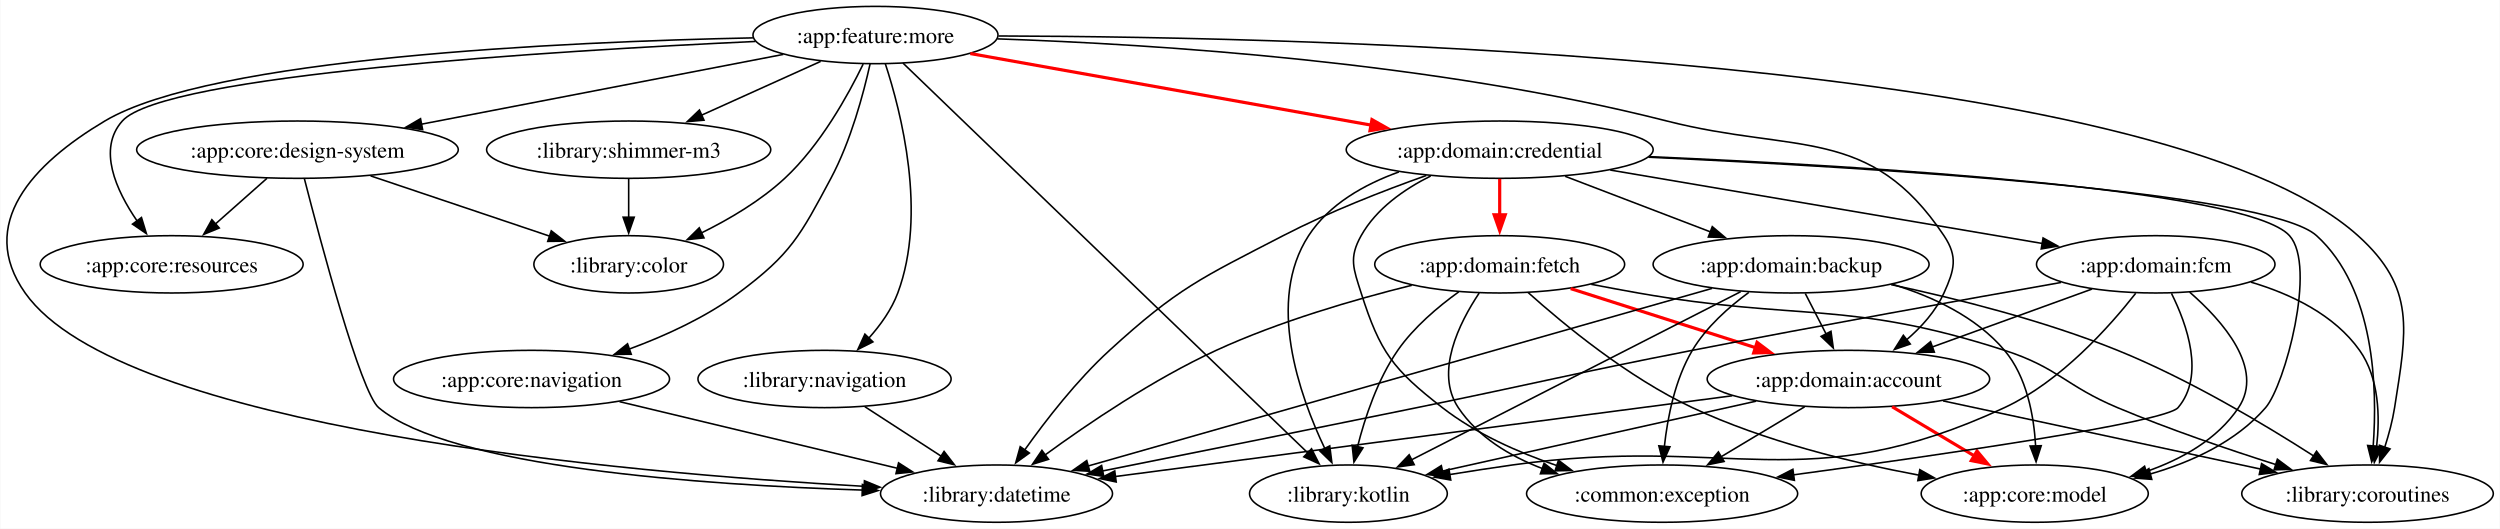
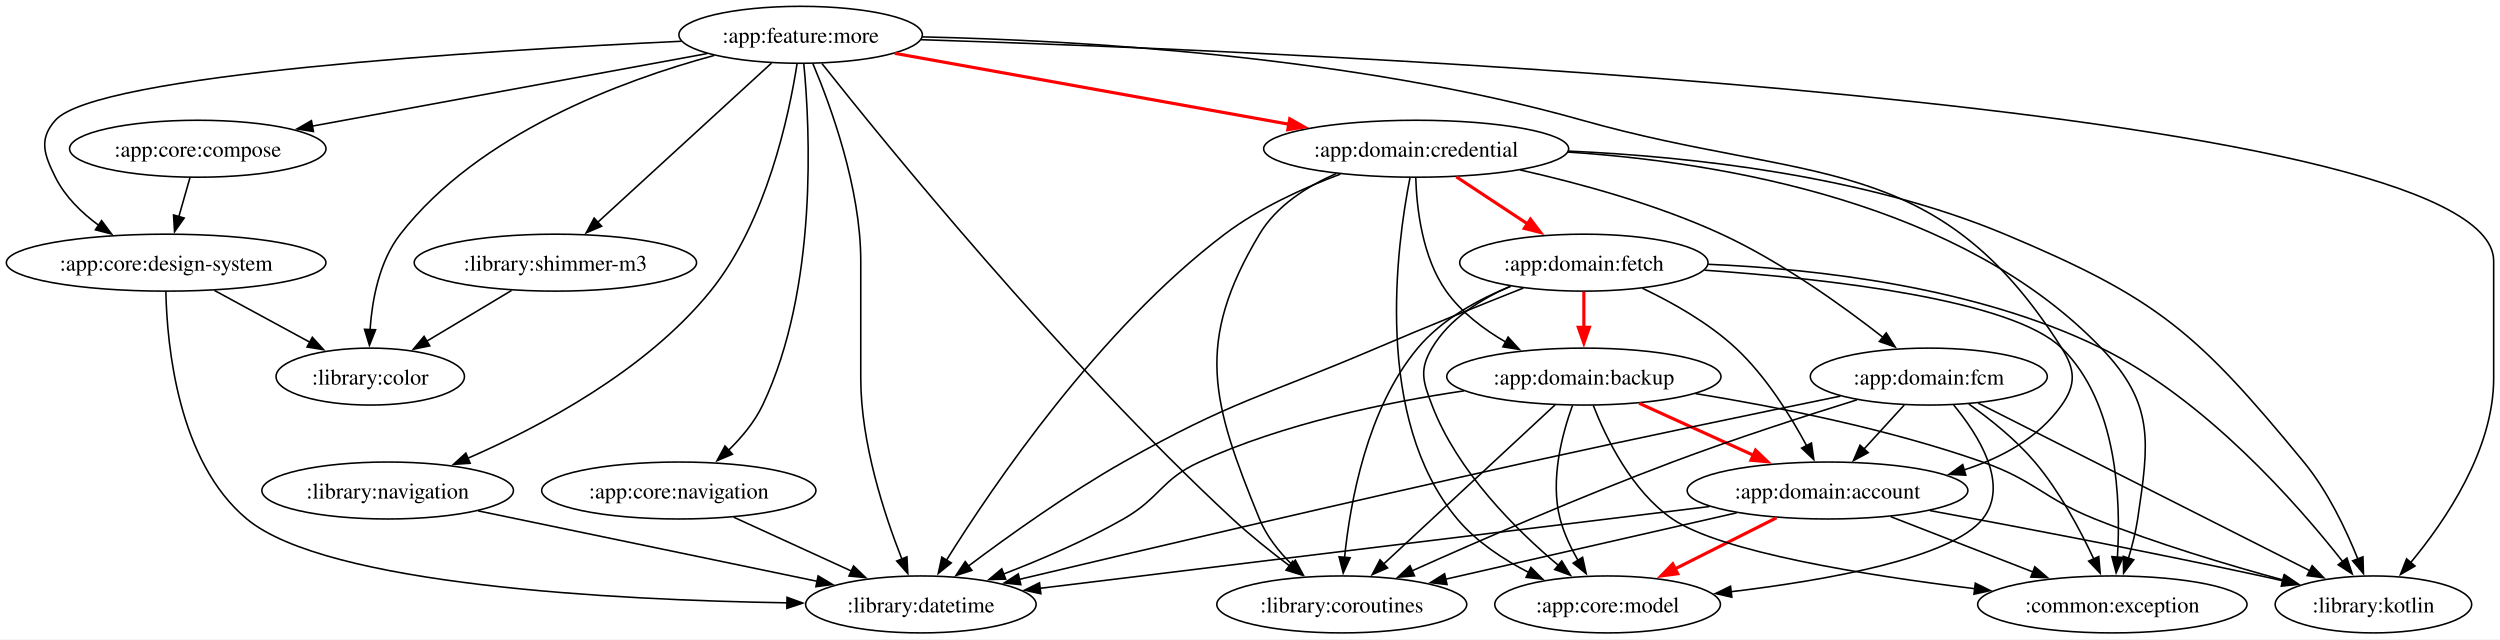
- <svg xmlns="http://www.w3.org/2000/svg" width="1570pt" height="332pt" viewBox="0 0 1569.59 332">
+ <svg xmlns="http://www.w3.org/2000/svg" width="1580pt" height="404pt" viewBox="0 0 1580 404">
  <g class="graph">
-     <path fill="#fff" d="M0 332V0h1569.59v332z" />
-     <g class="node" transform="translate(4 328)">
-       <ellipse cx="545.6" cy="-306" fill="none" stroke="#000" rx="76.94" ry="18" />
-       <text x="545.6" y="-300.95" font-family="Times,serif" font-size="14" text-anchor="middle">:app:feature:more</text>
-     </g>
-     <g class="node" transform="translate(4 328)">
-       <ellipse cx="182.6" cy="-234" fill="none" stroke="#000" rx="101" ry="18" />
-       <text x="182.6" y="-228.95" font-family="Times,serif" font-size="14" text-anchor="middle">:app:core:design-system</text>
-     </g>
-     <g stroke="#000" class="edge">
-       <path fill="none" d="M491.68 34.17c-61.53 11.86-159.14 30.69-227.33 43.84" />
-       <path d="m265.21 81.41-10.48-1.55 9.16-5.33z" />
-     </g>
-     <g class="node" transform="translate(4 328)">
-       <ellipse cx="329.6" cy="-90" fill="none" stroke="#000" rx="86.67" ry="18" />
-       <text x="329.6" y="-84.95" font-family="Times,serif" font-size="14" text-anchor="middle">:app:core:navigation</text>
-     </g>
-     <g stroke="#000" class="edge">
-       <path fill="none" d="M546.21 40.15C542.1 58.64 534.14 88.58 521.6 112c-19.39 36.23-25.04 47.46-58 72-20.42 15.2-45.82 26.82-68.74 35.25" />
-       <path d="m396.22 222.49-10.6.03 8.27-6.63z" />
-     </g>
-     <g class="node" transform="translate(4 328)">
-       <ellipse cx="103.6" cy="-162" fill="none" stroke="#000" rx="82.57" ry="18" />
-       <text x="103.6" y="-156.95" font-family="Times,serif" font-size="14" text-anchor="middle">:app:core:resources</text>
-     </g>
-     <g stroke="#000" class="edge">
-       <path fill="none" d="M474.21 26.03C347.39 31.92 102.59 46.93 76.6 76c-15.67 17.53-3.98 43.43 9.3 62.77" />
-       <path d="m88.64 136.59 3.1 10.13-8.74-5.98z" />
-     </g>
-     <g class="node" transform="translate(4 328)">
-       <ellipse cx="390.6" cy="-162" fill="none" stroke="#000" rx="59.54" ry="18" />
-       <text x="390.6" y="-156.95" font-family="Times,serif" font-size="14" text-anchor="middle">:library:color</text>
-     </g>
-     <g stroke="#000" class="edge">
-       <path fill="none" d="M541.87 40.23c-9.4 19.4-26.81 50.92-49.27 71.77-15.16 14.08-34.77 25.65-52.46 34.35" />
-       <path d="m441.9 149.39-10.53 1.1 7.55-7.43z" />
-     </g>
-     <g class="node" transform="translate(4 328)">
-       <ellipse cx="842.6" cy="-18" fill="none" stroke="#000" rx="62.1" ry="18" />
-       <text x="842.6" y="-12.95" font-family="Times,serif" font-size="14" text-anchor="middle">:library:kotlin</text>
-     </g>
-     <g stroke="#000" class="edge">
-       <path fill="none" d="M566.85 39.61c50.04 48.18 195.37 188.13 254.39 244.97" />
-       <path d="m823.44 281.83 4.77 9.46-9.63-4.41z" />
-     </g>
-     <g class="node" transform="translate(4 328)">
-       <ellipse cx="513.6" cy="-90" fill="none" stroke="#000" rx="79.5" ry="18" />
-       <text x="513.6" y="-84.95" font-family="Times,serif" font-size="14" text-anchor="middle">:library:navigation</text>
-     </g>
-     <g stroke="#000" class="edge">
-       <path fill="none" d="M555.79 40.1c9.89 30.14 26.36 94.22 7.81 143.9-3.88 10.39-10.82 20.1-18.15 28.29" />
-       <path d="m547.98 214.7-9.46 4.76 4.43-9.62z" />
-     </g>
-     <g class="node" transform="translate(4 328)">
-       <ellipse cx="1482.6" cy="-18" fill="none" stroke="#000" rx="78.99" ry="18" />
-       <text x="1482.6" y="-12.95" font-family="Times,serif" font-size="14" text-anchor="middle">:library:coroutines</text>
-     </g>
-     <g stroke="#000" class="edge">
-       <path fill="none" d="M626.88 22.59c200.16.56 728.58 12.91 853.72 125.41 36.5 32.81 30.59 59.51 23 108-1.28 8.21-3.62 16.89-6.16 24.79" />
-       <path d="m1500.74 281.93-6.58 8.3-.03-10.59z" />
-     </g>
-     <g class="node" transform="translate(4 328)">
-       <ellipse cx="621.6" cy="-18" fill="none" stroke="#000" rx="72.85" ry="18" />
-       <text x="621.6" y="-12.95" font-family="Times,serif" font-size="14" text-anchor="middle">:library:datetime</text>
-     </g>
-     <g stroke="#000" class="edge">
-       <path fill="none" d="M472.63 23.78C353.84 26.24 132.54 36.2 65.6 76c-45.46 27.03-80.51 64.8-50 108 60.05 85.01 374.88 112.86 527.24 121.44" />
-       <path d="m542.66 301.92 9.8 4.04-10.18 2.95z" />
-     </g>
-     <g class="node" transform="translate(4 328)">
-       <ellipse cx="390.6" cy="-234" fill="none" stroke="#000" rx="89.23" ry="18" />
-       <text x="390.6" y="-228.95" font-family="Times,serif" font-size="14" text-anchor="middle">:library:shimmer-m3</text>
-     </g>
-     <g stroke="#000" class="edge">
-       <path fill="none" d="M515.2 38.54c-22.06 9.96-50.96 23.01-74.94 33.84" />
-       <path d="m441.91 75.47-10.55.93 7.67-7.31z" />
-     </g>
-     <g class="node" transform="translate(4 328)">
-       <ellipse cx="1156.6" cy="-90" fill="none" stroke="#000" rx="88.71" ry="18" />
-       <text x="1156.6" y="-84.95" font-family="Times,serif" font-size="14" text-anchor="middle">:app:domain:account</text>
-     </g>
-     <g stroke="#000" class="edge">
-       <path fill="none" d="M626.15 24.41c98.64 3.34 274.76 14.5 420.45 51.59 81.11 20.65 127.49 2.42 174 72 8.89 13.3 6.58 21.41 0 36-5.16 11.45-14.15 21.41-23.62 29.52" />
-       <path d="m1199.44 216.04-10.02 3.46 5.67-8.95z" />
-     </g>
-     <g class="node" transform="translate(4 328)">
-       <ellipse cx="937.6" cy="-234" fill="none" stroke="#000" rx="96.39" ry="18" />
-       <text x="937.6" y="-228.95" font-family="Times,serif" font-size="14" text-anchor="middle">:app:domain:credential</text>
-     </g>
-     <g stroke="red" stroke-width="2" class="edge">
-       <path fill="none" d="M609.14 33.63c67.64 12.08 178.31 31.84 253.21 45.22" />
-       <path fill="red" d="m861.38 75.12 9.23 5.2-10.46 1.69z" />
-     </g>
-     <g stroke="#000" class="edge">
-       <path fill="none" d="M167.48 111.95c-9.7 8.59-21.67 19.19-32.34 28.65" />
-       <path d="m137.49 143.19-9.81 4.02 5.17-9.25z" />
-     </g>
-     <g stroke="#000" class="edge">
-       <path fill="none" d="M232.51 110.45c33.35 11.22 78.45 26.4 112.61 37.9" />
-       <path d="m346 144.95 8.36 6.51-10.59.13z" />
-     </g>
-     <g stroke="#000" class="edge">
-       <path fill="none" d="M190.94 112.2c10.13 39.53 35.34 134.26 46.66 143.8 44.63 37.58 203.82 48.59 303.9 51.77" />
-       <path d="m541.39 304.27 9.9 3.79-10.1 3.2z" />
-     </g>
-     <g stroke="#000" class="edge">
-       <path fill="none" d="M388.87 252.25c49.75 11.93 122.8 29.44 174.57 41.85" />
-       <path d="m564.09 290.66 8.91 5.73-10.54 1.07z" />
-     </g>
-     <g stroke="#000" class="edge">
-       <path fill="none" d="M542.92 255.41c14.36 9.31 32.52 21.08 48.16 31.22" />
-       <path d="m592.68 283.49 6.49 8.38-10.3-2.5z" />
-     </g>
-     <g stroke="#000" class="edge">
-       <path fill="none" d="M394.6 112.3v24.16" />
-       <path d="m398.1 136.38-3.5 10-3.5-10z" />
-     </g>
-     <g stroke="#000" class="edge">
-       <path fill="none" d="M1102.64 251.92c-56.15 12.52-140.87 31.41-197.29 43.98" />
-       <path d="M906.46 299.24 895.94 298l9-5.59z" />
-     </g>
-     <g stroke="#000" class="edge">
-       <path fill="none" d="M1220.02 251.76c56.33 12.09 140.84 30.24 199.56 42.85" />
-       <path d="m1420.07 291.13 9.04 5.53-10.51 1.32z" />
-     </g>
-     <g stroke="#000" class="edge">
-       <path fill="none" d="M1087.61 248.55c-101.69 13.31-285.05 37.3-387.53 50.71" />
-       <path d="m700.77 302.69-10.37-2.17 9.46-4.77z" />
-     </g>
-     <g class="node" transform="translate(4 328)">
-       <ellipse cx="1273.6" cy="-18" fill="none" stroke="#000" rx="71.31" ry="18" />
-       <text x="1273.6" y="-12.95" font-family="Times,serif" font-size="14" text-anchor="middle">:app:core:model</text>
-     </g>
-     <g stroke="red" stroke-width="2" class="edge">
-       <path fill="none" d="M1188.03 255.41c15.81 9.46 35.89 21.47 53.02 31.72" />
-       <path fill="red" d="m1241.36 283.24 6.79 8.14-10.38-2.13z" />
-     </g>
-     <g class="node" transform="translate(4 328)">
-       <ellipse cx="1039.6" cy="-18" fill="none" stroke="#000" rx="85.13" ry="18" />
-       <text x="1039.6" y="-12.95" font-family="Times,serif" font-size="14" text-anchor="middle">:common:exception</text>
-     </g>
-     <g stroke="#000" class="edge">
-       <path fill="none" d="M1133.17 255.41c-15.69 9.39-35.59 21.3-52.65 31.5" />
-       <path d="m1082.54 289.78-10.38 2.13 6.79-8.13z" />
-     </g>
-     <g stroke="#000" class="edge">
-       <path fill="none" d="M878.29 107.99c-21.74 7.82-43.82 20.26-56.69 40.01-26.61 40.85-6.06 99.67 10.21 133.75" />
-       <path d="m834.87 280.02 1.34 10.51-7.61-7.38z" />
-     </g>
-     <g stroke="#000" class="edge">
-       <path fill="none" d="M1035 98.72c139.51 6.42 389.28 21.66 419.6 49.28 36.63 33.36 38.27 95.66 35.55 132.21" />
-       <path d="m1493.65 280.39-4.41 9.64-2.57-10.28z" />
-     </g>
-     <g stroke="#000" class="edge">
-       <path fill="none" d="M895.52 110.2c-26.85 9.54-61 22.83-89.92 37.8-51.56 26.69-66.15 32.83-109 72-20.52 18.77-39.94 43.79-53.26 62.52" />
-       <path d="m646.23 284.5-8.59 6.2 2.85-10.2z" />
-     </g>
-     <g stroke="#000" class="edge">
-       <path fill="none" d="M1035.65 98.39c136.36 5.9 375.63 20.32 401.95 49.61 17.28 19.22-2.97 94.09-15 108-18.49 21.38-46.35 34.14-72.73 41.76" />
-       <path d="m1351.11 301.05-10.57-.82 8.77-5.95z" />
-     </g>
-     <g stroke="#000" class="edge">
-       <path fill="none" d="M898.28 110.5c-16.75 8.37-34.15 20.54-43.68 37.5-7.83 13.95-4.85 20.75 0 36 11.9 37.37 20.04 47.94 51 72 21 16.32 47.62 28.11 71.85 36.37" />
-       <path d="m978.52 289.03 8.44 6.42-10.6.24z" />
-     </g>
-     <g class="node" transform="translate(4 328)">
-       <ellipse cx="937.6" cy="-162" fill="none" stroke="#000" rx="78.48" ry="18" />
-       <text x="937.6" y="-156.95" font-family="Times,serif" font-size="14" text-anchor="middle">:app:domain:fetch</text>
-     </g>
-     <g stroke="red" stroke-width="2" class="edge">
-       <path fill="none" d="M941.6 112.3v24.16" />
-       <path fill="red" d="m945.1 134.87-3.5 10-3.5-10z" />
-     </g>
-     <g class="node" transform="translate(4 328)">
-       <ellipse cx="1120.6" cy="-162" fill="none" stroke="#000" rx="86.67" ry="18" />
-       <text x="1120.6" y="-156.95" font-family="Times,serif" font-size="14" text-anchor="middle">:app:domain:backup</text>
-     </g>
-     <g stroke="#000" class="edge">
-       <path fill="none" d="M982.67 110.71c27.01 10.33 62.53 23.92 91.29 34.92" />
-       <path d="m1075.11 142.32 8.09 6.84-10.59-.3z" />
-     </g>
-     <g class="node" transform="translate(4 328)">
-       <ellipse cx="1349.6" cy="-162" fill="none" stroke="#000" rx="74.89" ry="18" />
-       <text x="1349.6" y="-156.95" font-family="Times,serif" font-size="14" text-anchor="middle">:app:domain:fcm</text>
-     </g>
-     <g stroke="#000" class="edge">
-       <path fill="none" d="M1011.03 106.8c75.52 12.83 195.61 33.23 271.69 46.16" />
-       <path d="m1282.85 149.43 9.28 5.12-10.45 1.78z" />
-     </g>
-     <g stroke="#000" class="edge">
-       <path fill="none" d="M915.93 183.25c-13.03 9.37-28.2 22.18-38.33 36.75-12.69 18.27-20.65 42.25-25.32 60.71" />
-       <path d="m855.75 281.24-5.68 8.95-1.13-10.54z" />
-     </g>
-     <g stroke="#000" class="edge">
-       <path fill="none" d="M999.11 178.55c9.83 1.89 19.94 3.77 29.49 5.45 101.91 17.92 131.54 4.21 230 36 33.67 10.87 38.38 22.31 71 36 32.37 13.59 69.55 26.26 99.6 35.81" />
-       <path d="m1429.99 288.39 8.49 6.33-10.59.35z" />
-     </g>
-     <g stroke="#000" class="edge">
-       <path fill="none" d="M886.4 179.14c-35.91 8.93-83.25 22.67-122.8 40.86-39.38 18.12-80.67 46.11-107.71 65.86" />
-       <path d="m658.29 288.44-10.12 3.13 5.96-8.76z" />
-     </g>
-     <g stroke="red" stroke-width="2" class="edge">
-       <path fill="none" d="M986.18 181.25c34.04 10.88 81.17 25.94 117.86 37.67" />
-       <path fill="red" d="m1103.23 214.99 8.46 6.38-10.59.29z" />
-     </g>
-     <g stroke="#000" class="edge">
-       <path fill="none" d="M959.41 183.67c22.39 20.06 62.81 53.42 103.19 72.33 45.07 21.1 99.52 34.41 142.35 42.42" />
-       <path d="m1205.43 294.95 9.22 5.22-10.46 1.67z" />
-     </g>
-     <g stroke="#000" class="edge">
-       <path fill="none" d="M928.72 184.03c-12.62 18.93-27.96 49.75-13.12 71.97 12.29 18.39 32.27 30.41 52.83 38.26" />
-       <path d="m969.47 290.91 8.3 6.59-10.6.03z" />
-     </g>
-     <g stroke="#000" class="edge">
-       <path fill="none" d="M1092.98 183.15c-50.93 26.02-151.06 77.16-206.71 105.59" />
-       <path d="m887.93 291.82-10.49 1.43 7.31-7.67z" />
-     </g>
-     <g stroke="#000" class="edge">
-       <path fill="none" d="M1187.41 178.76c41.29 8.81 96.02 22.56 142.19 41.24 44.69 18.07 92.37 46.57 123.3 66.43" />
-       <path d="m1454.58 283.35 6.49 8.38-10.3-2.51z" />
-     </g>
-     <g stroke="#000" class="edge">
-       <path fill="none" d="M1074.93 181.13c-93.05 26.48-293.1 83.41-391.82 111.51" />
-       <path d="m684.19 295.97-10.58-.63 8.66-6.11z" />
-     </g>
-     <g stroke="#000" class="edge">
-       <path fill="none" d="M1133.5 184.3c3.97 7.72 8.74 16.99 13.16 25.59" />
-       <path d="m1149.65 208.06 1.46 10.49-7.68-7.29z" />
-     </g>
-     <g stroke="#000" class="edge">
-       <path fill="none" d="M1188.3 178.55c25.29 7.7 52.53 20.44 70.3 41.45 14.05 16.6 18.48 41.08 19.58 60.17" />
-       <path d="m1281.68 279.91-3.23 10.09-3.77-9.9z" />
-     </g>
-     <g stroke="#000" class="edge">
-       <path fill="none" d="M1098.06 183.62c-12.6 9.22-26.77 21.78-35.46 36.38-10.88 18.29-15.57 41.97-17.57 60.31" />
-       <path d="m1048.52 280.58-4.35 9.66-2.63-10.26z" />
-     </g>
-     <g stroke="#000" class="edge">
-       <path fill="none" d="M1341.02 184.17c-16.39 20.92-47.16 55.47-82.42 71.83-125.42 58.19-172.08 16.74-309 36-12.77 1.8-26.4 3.91-39.42 6.02" />
-       <path d="m910.86 301.46-10.44-1.84 9.3-5.07z" />
-     </g>
-     <g stroke="#000" class="edge">
-       <path fill="none" d="M1413.41 177.19c25.21 7.49 52.32 20.45 68.19 42.81 12.33 17.37 12.85 41.79 10.69 60.66" />
-       <path d="m1495.78 280.97-4.93 9.38-1.99-10.4z" />
-     </g>
-     <g stroke="#000" class="edge">
-       <path fill="none" d="M1294.17 177.38c-58.87 10.38-151.55 27.01-231.57 42.62-77.08 15.04-96.05 20.27-173 36-67.24 13.75-144.18 29.16-197.58 39.8" />
-       <path d="m692.97 299.18-10.49-1.48 9.12-5.38z" />
-     </g>
-     <g stroke="#000" class="edge">
-       <path fill="none" d="M1313.61 181.5c-29.16 10.58-68.96 25.02-100.65 36.51" />
-       <path d="m1214.56 221.15-10.59.12 8.2-6.7z" />
-     </g>
-     <g stroke="#000" class="edge">
-       <path fill="none" d="M1374.86 183.44c20.8 18.13 47.15 48.01 30.74 72.56-13.32 19.94-35.68 32.38-58.01 40.15" />
-       <path d="m1348.7 299.47-10.59-.33 8.48-6.35z" />
-     </g>
-     <g stroke="#000" class="edge">
-       <path fill="none" d="M1363.46 184.22c9.81 19.68 21.16 51.76 4.14 71.78-7.84 9.23-148.29 29.59-241.67 42.22" />
-       <path d="m1126.67 301.65-10.38-2.13 9.44-4.81z" />
+     <path fill="#fff" d="M0 404V0h1580v404z" />
+     <g class="node" transform="translate(4 400)">
+       <ellipse cx="502" cy="-378" fill="none" stroke="#000" rx="76.94" ry="18" />
+       <text x="502" y="-372.95" font-family="Times,serif" font-size="14" text-anchor="middle">:app:feature:more</text>
+     </g>
+     <g class="node" transform="translate(4 400)">
+       <ellipse cx="121" cy="-306" fill="none" stroke="#000" rx="81.04" ry="18" />
+       <text x="121" y="-300.95" font-family="Times,serif" font-size="14" text-anchor="middle">:app:core:compose</text>
+     </g>
+     <g stroke="#000" class="edge">
+       <path fill="none" d="M446.88 33.86C379.63 46.22 269.77 66.4 197.42 79.69" />
+       <path d="m198.1 83.13-10.47-1.64 9.2-5.25z" />
+     </g>
+     <g class="node" transform="translate(4 400)">
+       <ellipse cx="101" cy="-234" fill="none" stroke="#000" rx="101" ry="18" />
+       <text x="101" y="-228.95" font-family="Times,serif" font-size="14" text-anchor="middle">:app:core:design-system</text>
+     </g>
+     <g stroke="#000" class="edge">
+       <path fill="none" d="M430.67 26.07C304.31 32 60.86 47.07 35 76c-10.67 11.93-7.13 21.67 0 36 6.09 12.26 16.53 22.45 27.52 30.5" />
+       <path d="m64.2 139.42 6.33 8.49-10.24-2.69z" />
+     </g>
+     <g class="node" transform="translate(4 400)">
+       <ellipse cx="425" cy="-90" fill="none" stroke="#000" rx="86.67" ry="18" />
+       <text x="425" y="-84.95" font-family="Times,serif" font-size="14" text-anchor="middle">:app:core:navigation</text>
+     </g>
+     <g stroke="#000" class="edge">
+       <path fill="none" d="M508.01 40.42c3.87 40.23 9.1 141.77-26.01 215.58-5.08 10.66-13.21 20.43-21.6 28.59" />
+       <path d="m462.9 287.04-9.75 4.13 5.05-9.31z" />
+     </g>
+     <g class="node" transform="translate(4 400)">
+       <ellipse cx="230" cy="-162" fill="none" stroke="#000" rx="59.54" ry="18" />
+       <text x="230" y="-156.95" font-family="Times,serif" font-size="14" text-anchor="middle">:library:color</text>
+     </g>
+     <g stroke="#000" class="edge">
+       <path fill="none" d="M451.37 35.04C393.11 50.81 302.56 84.29 253 148c-13.29 17.08-17.8 41.37-19.12 60.26" />
+       <path d="m237.38 208.4-3.9 9.85-3.1-10.14z" />
+     </g>
+     <g class="node" transform="translate(4 400)">
+       <ellipse cx="1496" cy="-18" fill="none" stroke="#000" rx="62.1" ry="18" />
+       <text x="1496" y="-12.95" font-family="Times,serif" font-size="14" text-anchor="middle">:library:kotlin</text>
+     </g>
+     <g stroke="#000" class="edge">
+       <path fill="none" d="M582.09 25.09C826.54 32.8 1576 64.63 1576 165v74c0 45.22-30.33 89.97-52.67 116.81" />
+       <path d="m1526.28 357.75-9.18 5.3 3.87-9.87z" />
+     </g>
+     <g class="node" transform="translate(4 400)">
+       <ellipse cx="241" cy="-90" fill="none" stroke="#000" rx="79.5" ry="18" />
+       <text x="241" y="-84.95" font-family="Times,serif" font-size="14" text-anchor="middle">:library:navigation</text>
+     </g>
+     <g stroke="#000" class="edge">
+       <path fill="none" d="M503.73 40.35C498.82 72.03 484.64 139.99 449 184c-40.74 50.31-107.49 85.7-153.48 105.68" />
+       <path d="m297.14 292.79-10.57.69 7.84-7.13z" />
+     </g>
+     <g class="node" transform="translate(4 400)">
+       <ellipse cx="844" cy="-18" fill="none" stroke="#000" rx="78.99" ry="18" />
+       <text x="844" y="-12.95" font-family="Times,serif" font-size="14" text-anchor="middle">:library:coroutines</text>
+     </g>
+     <g stroke="#000" class="edge">
+       <path fill="none" d="M519.49 40.2C557.59 88.29 670.37 227.23 779 328c11.18 10.38 24.28 20.81 36.04 29.65" />
+       <path d="m816.95 354.7 5.96 8.76-10.12-3.12z" />
+     </g>
+     <g class="node" transform="translate(4 400)">
+       <ellipse cx="578" cy="-18" fill="none" stroke="#000" rx="72.85" ry="18" />
+       <text x="578" y="-12.95" font-family="Times,serif" font-size="14" text-anchor="middle">:library:datetime</text>
+     </g>
+     <g stroke="#000" class="edge">
+       <path fill="none" d="M513.69 40.09C524.79 66.38 544 118.55 544 165v74c0 40.82 14.83 86.07 25.97 114.28" />
+       <path d="m573.19 351.92.54 10.59-7.02-7.94z" />
+     </g>
+     <g class="node" transform="translate(4 400)">
+       <ellipse cx="347" cy="-234" fill="none" stroke="#000" rx="89.23" ry="18" />
+       <text x="347" y="-228.95" font-family="Times,serif" font-size="14" text-anchor="middle">:library:shimmer-m3</text>
+     </g>
+     <g stroke="#000" class="edge">
+       <path fill="none" d="M487.61 39.85c-27.27 24.98-78.57 71.98-109.96 100.73" />
+       <path d="m380.22 142.98-9.74 4.17 5.01-9.33z" />
+     </g>
+     <g class="node" transform="translate(4 400)">
+       <ellipse cx="1151" cy="-90" fill="none" stroke="#000" rx="88.71" ry="18" />
+       <text x="1151" y="-84.95" font-family="Times,serif" font-size="14" text-anchor="middle">:app:domain:account</text>
+     </g>
+     <g stroke="#000" class="edge">
+       <path fill="none" d="M582.82 23.31C681.28 25.5 856.39 35.44 1000 76c143.48 40.53 223.35 17.96 303 144 8.54 13.53 9.21 22.92 0 36-14.51 20.61-37.82 33.25-61.68 40.98" />
+       <path d="m1242.38 300.32-10.58-.54 8.61-6.18z" />
+     </g>
+     <g class="node" transform="translate(4 400)">
+       <ellipse cx="891" cy="-306" fill="none" stroke="#000" rx="96.39" ry="18" />
+       <text x="891" y="-300.95" font-family="Times,serif" font-size="14" text-anchor="middle">:app:domain:credential</text>
+     </g>
+     <g stroke="red" stroke-width="2" class="edge">
+       <path fill="none" d="M565.5 33.71c67.11 12.07 176.53 31.76 250.69 45.11" />
+       <path fill="red" d="m815.12 75.07 9.22 5.22-10.46 1.67z" />
+     </g>
+     <g stroke="#000" class="edge">
+       <path fill="none" d="M120.05 112.3c-2.13 7.46-4.68 16.38-7.06 24.73" />
+       <path d="m116.41 137.79-6.11 8.65-.62-10.58z" />
+     </g>
+     <g stroke="#000" class="edge">
+       <path fill="none" d="M135.57 183.59c18.06 9.8 41.09 22.29 60.32 32.73" />
+       <path d="m197.4 213.16 7.12 7.84-10.46-1.69z" />
+     </g>
+     <g stroke="#000" class="edge">
+       <path fill="none" d="M104.83 184.35c.7 33.57 7.44 107.27 51.17 143.65 50.35 41.89 232.4 51.24 341.55 52.99" />
+       <path d="m497.4 377.49 9.95 3.64-10.05 3.36z" />
+     </g>
+     <g stroke="#000" class="edge">
+       <path fill="none" d="M463.71 326.88c22.02 10.08 50.71 23.2 74.31 34" />
+       <path d="m539.45 357.69 7.64 7.34-10.55-.98z" />
+     </g>
+     <g stroke="#000" class="edge">
+       <path fill="none" d="M302.16 322.87c59.32 12.32 151.94 31.56 214.2 44.5" />
+       <path d="m517.06 363.94 9.08 5.46-10.5 1.39z" />
+     </g>
+     <g stroke="#000" class="edge">
+       <path fill="none" d="M323.27 183.59c-16.04 9.6-36.4 21.78-53.63 32.08" />
+       <path d="m271.6 218.58-10.38 2.13 6.79-8.14z" />
+     </g>
+     <g stroke="#000" class="edge">
+       <path fill="none" d="M1219.66 322.68c55.62 10.24 137.95 25.88 209.34 41.32 4.53.98 9.21 2.03 13.91 3.1" />
+       <path d="m1443.43 363.63 8.95 5.67-10.54 1.15z" />
+     </g>
+     <g stroke="#000" class="edge">
+       <path fill="none" d="M1097.61 324.08c-52.28 11.93-129.45 29.52-184.12 41.99" />
+       <path d="M914.53 369.42 904 368.23l8.97-5.63z" />
+     </g>
+     <g stroke="#000" class="edge">
+       <path fill="none" d="M1080.38 320.12c-109.62 13.39-313.09 38.24-423.1 51.68" />
+       <path d="M657.82 375.26 647.47 373l9.5-4.69z" />
+     </g>
+     <g class="node" transform="translate(4 400)">
+       <ellipse cx="1012" cy="-18" fill="none" stroke="#000" rx="71.31" ry="18" />
+       <text x="1012" y="-12.95" font-family="Times,serif" font-size="14" text-anchor="middle">:app:core:model</text>
+     </g>
+     <g stroke="red" stroke-width="2" class="edge">
+       <path fill="none" d="M1122.76 327.24c-19.49 9.81-44.52 22.41-65.45 32.95" />
+       <path fill="red" d="m1060.31 362.6-10.5 1.37 7.36-7.62z" />
+     </g>
+     <g class="node" transform="translate(4 400)">
+       <ellipse cx="1331" cy="-18" fill="none" stroke="#000" rx="85.13" ry="18" />
+       <text x="1331" y="-12.95" font-family="Times,serif" font-size="14" text-anchor="middle">:common:exception</text>
+     </g>
+     <g stroke="#000" class="edge">
+       <path fill="none" d="M1194.94 326.54c26.55 10.32 61.6 23.95 90 34.99" />
+       <path d="m1286.01 358.19 8.05 6.89-10.59-.36z" />
+     </g>
+     <g stroke="#000" class="edge">
+       <path fill="none" d="M991.38 95.49c77.25 3.47 187 15.43 275.62 52.51 97.42 40.76 121.82 62.52 189 144 15.07 18.28 26.64 42.59 34.13 61.19" />
+       <path d="m1493.39 351.92.32 10.59-6.85-8.08z" />
+     </g>
+     <g stroke="#000" class="edge">
+       <path fill="none" d="M844.58 109.66C825.95 117.8 806.77 130.02 796 148c-41.11 68.63-30.27 105.94 0 180 4.42 10.83 12.24 20.64 20.5 28.8" />
+       <path d="m818.65 354.02 5.02 9.33-9.74-4.16z" />
+     </g>
+     <g stroke="#000" class="edge">
+       <path fill="none" d="M847.13 110.04c-23.45 8.79-51.27 21.44-73.13 37.96-79.28 59.92-146.44 158.88-175.95 206.19" />
+       <path d="m601.19 355.77-8.22 6.68 2.26-10.35z" />
+     </g>
+     <g stroke="#000" class="edge">
+       <path fill="none" d="M891.11 112.37C882.73 154.74 867.76 264.54 921 328c12.06 14.38 29.07 25.58 45.37 33.9" />
+       <path d="m967.52 358.57 7.5 7.49-10.53-1.18z" />
+     </g>
+     <g stroke="#000" class="edge">
+       <path fill="none" d="M990.89 96.1c98.39 6.47 249.15 32.09 337.11 123.9 33.95 35.44 30.17 59.45 23 108-1.21 8.18-3.41 16.84-5.8 24.74" />
+       <path d="m1348.54 353.77-6.42 8.42-.23-10.59z" />
+     </g>
+     <g class="node" transform="translate(4 400)">
+       <ellipse cx="997" cy="-234" fill="none" stroke="#000" rx="78.48" ry="18" />
+       <text x="997" y="-228.95" font-family="Times,serif" font-size="14" text-anchor="middle">:app:domain:fetch</text>
+     </g>
+     <g stroke="red" stroke-width="2" class="edge">
+       <path fill="none" d="M920.39 111.77c13.86 9.15 31.23 20.62 46.29 30.57" />
+       <path fill="red" d="m967.24 138.51 6.41 8.43-10.27-2.59z" />
+     </g>
+     <g class="node" transform="translate(4 400)">
+       <ellipse cx="997" cy="-162" fill="none" stroke="#000" rx="86.67" ry="18" />
+       <text x="997" y="-156.95" font-family="Times,serif" font-size="14" text-anchor="middle">:app:domain:backup</text>
+     </g>
+     <g stroke="#000" class="edge">
+       <path fill="none" d="M894.76 112.33c.58 19.21 4.06 50.28 19.24 71.67 9.56 13.48 23.73 24.18 37.87 32.33" />
+       <path d="m953.13 213.03 7.14 7.83-10.46-1.66z" />
+     </g>
+     <g class="node" transform="translate(4 400)">
+       <ellipse cx="1215" cy="-162" fill="none" stroke="#000" rx="74.89" ry="18" />
+       <text x="1215" y="-156.95" font-family="Times,serif" font-size="14" text-anchor="middle">:app:domain:fcm</text>
+     </g>
+     <g stroke="#000" class="edge">
+       <path fill="none" d="M960.76 107.42c38.23 8.59 86.7 21.87 127.24 40.58 37.8 17.44 76.71 45.39 102.19 65.31" />
+       <path d="m1192.1 210.35 5.66 8.96-10.01-3.47z" />
+     </g>
+     <g stroke="#000" class="edge">
+       <path fill="none" d="M1079.52 167.03c68.78 2.9 169.75 14.31 248.48 52.97 65.71 32.28 123.62 98.13 152.51 134.83" />
+       <path d="m1483.27 352.67 3.35 10.05-8.89-5.76z" />
+     </g>
+     <g stroke="#000" class="edge">
+       <path fill="none" d="M954.77 180.91c-20.59 8.34-43.58 20.92-58.77 39.09-32.06 38.33-42.71 97.45-46.24 132.38" />
+       <path d="m853.26 352.48-4.35 9.66-2.62-10.26z" />
+     </g>
+     <g stroke="#000" class="edge">
+       <path fill="none" d="M962.72 182.04c-26.21 10.4-61.7 24.71-92.72 37.96-71.72 30.63-92.15 33.58-160 72-35.09 19.87-72.68 46.75-97.99 65.76" />
+       <path d="m614.24 360.46-10.09 3.25 5.86-8.83z" />
+     </g>
+     <g stroke="#000" class="edge">
+       <path fill="none" d="M1037.92 182.14c19.09 9.06 41.92 21.92 59.08 37.86 18.94 17.61 34.54 42.64 44.77 61.67" />
+       <path d="m1144.83 279.98 1.49 10.49-7.7-7.27z" />
+     </g>
+     <g stroke="#000" class="edge">
+       <path fill="none" d="M954.58 180.9c-18.84 8.19-38.7 20.66-49.58 39.1-8.14 13.78-5.69 21.04 0 36 15.92 41.93 53.07 78.78 80.01 101.41" />
+       <path d="m987.02 354.53 5.52 9.04-9.96-3.62z" />
+     </g>
+     <g stroke="#000" class="edge">
+       <path fill="none" d="M1077.16 170.74c78.76 5.49 194.53 18.65 225.84 49.26 35.33 34.55 37.48 96.16 35.19 132.32" />
+       <path d="m1341.7 352.34-4.3 9.69-2.68-10.25z" />
+     </g>
+     <g stroke="red" stroke-width="2" class="edge">
+       <path fill="none" d="M1001 184.3v24.16" />
+       <path fill="red" d="m1004.5 206.87-3.5 10-3.5-10z" />
+     </g>
+     <g stroke="#000" class="edge">
+       <path fill="none" d="M1071.6 248.77c51.28 8.31 121.83 22.27 181.4 43.23 33.37 11.74 38.15 22.85 71 36 38.89 15.57 84.18 29.11 119.08 38.61" />
+       <path d="m1443.81 363.18 8.75 5.98-10.56.78z" />
+     </g>
+     <g stroke="#000" class="edge">
+       <path fill="none" d="M982.84 255.85c-26.91 24.98-77.55 71.98-108.53 100.73" />
+       <path d="m876.95 358.91-9.72 4.24 4.95-9.37z" />
+     </g>
+     <g stroke="#000" class="edge">
+       <path fill="none" d="M925.25 247.03C875.92 254.28 811.1 267.7 758 292c-24.25 11.1-24.84 22.8-48 36-23.92 13.63-52.04 25.67-75.83 34.81" />
+       <path d="m635.59 366.02-10.59.25 8.12-6.8z" />
+     </g>
+     <g stroke="red" stroke-width="2" class="edge">
+       <path fill="none" d="M1035.94 254.88c21.78 9.9 50.03 22.75 73.55 33.44" />
+       <path fill="red" d="m1109.51 284.48 7.66 7.33-10.55-.96z" />
+     </g>
+     <g stroke="#000" class="edge">
+       <path fill="none" d="M993.8 256.26c-6.54 18.07-14.27 47.19-7.8 71.74 2.38 9.06 6.71 18.19 11.35 26.27" />
+       <path d="m1000.19 352.21 2.28 10.35-8.23-6.67z" />
+     </g>
+     <g stroke="#000" class="edge">
+       <path fill="none" d="M1006.89 256.1c8 20.51 24.32 54.3 50.11 71.9 30.56 20.86 121.39 35.52 190.99 44.05" />
+       <path d="m1248.39 368.58 9.51 4.66-10.35 2.29z" />
+     </g>
+     <g stroke="#000" class="edge">
+       <path fill="none" d="M1250.14 254.74c51.26 25.9 153.32 77.47 209.85 106.04" />
+       <path d="m1461.29 357.52 7.35 7.63-10.51-1.38z" />
+     </g>
+     <g stroke="#000" class="edge">
+       <path fill="none" d="M1173.59 252.7c-32.68 10.14-77.67 24.68-116.59 39.3-57.57 21.63-122.55 49.93-164.55 68.75" />
+       <path d="m893.96 363.91-10.56.9 7.69-7.29z" />
+     </g>
+     <g stroke="#000" class="edge">
+       <path fill="none" d="M1163.15 250.34C1111.84 260.85 1033.7 277.06 966 292c-113.86 25.12-246.24 56.22-322.07 74.22" />
+       <path d="m645.17 369.52-10.54-1.09 8.92-5.72z" />
+     </g>
+     <g stroke="#000" class="edge">
+       <path fill="none" d="M1203.5 255.95c-7.62 8.34-16.97 18.56-25.42 27.8" />
+       <path d="m1180.7 286.08-9.33 5.01 4.16-9.74z" />
+     </g>
+     <g stroke="#000" class="edge">
+       <path fill="none" d="M1234.73 255.97c15.81 19.17 35.54 50.47 18.27 72.03-19.79 24.7-97.9 38.66-159.11 45.98" />
+       <path d="m1094.51 377.43-10.33-2.33 9.53-4.62z" />
+     </g>
+     <g stroke="#000" class="edge">
+       <path fill="none" d="M1244.27 255.32c13.49 9.56 29.75 22.53 41.73 36.68 15.64 18.48 28.6 42.74 37.25 61.26" />
+       <path d="m1326.41 351.74.92 10.56-7.3-7.68z" />
    </g>
  </g>
</svg>
